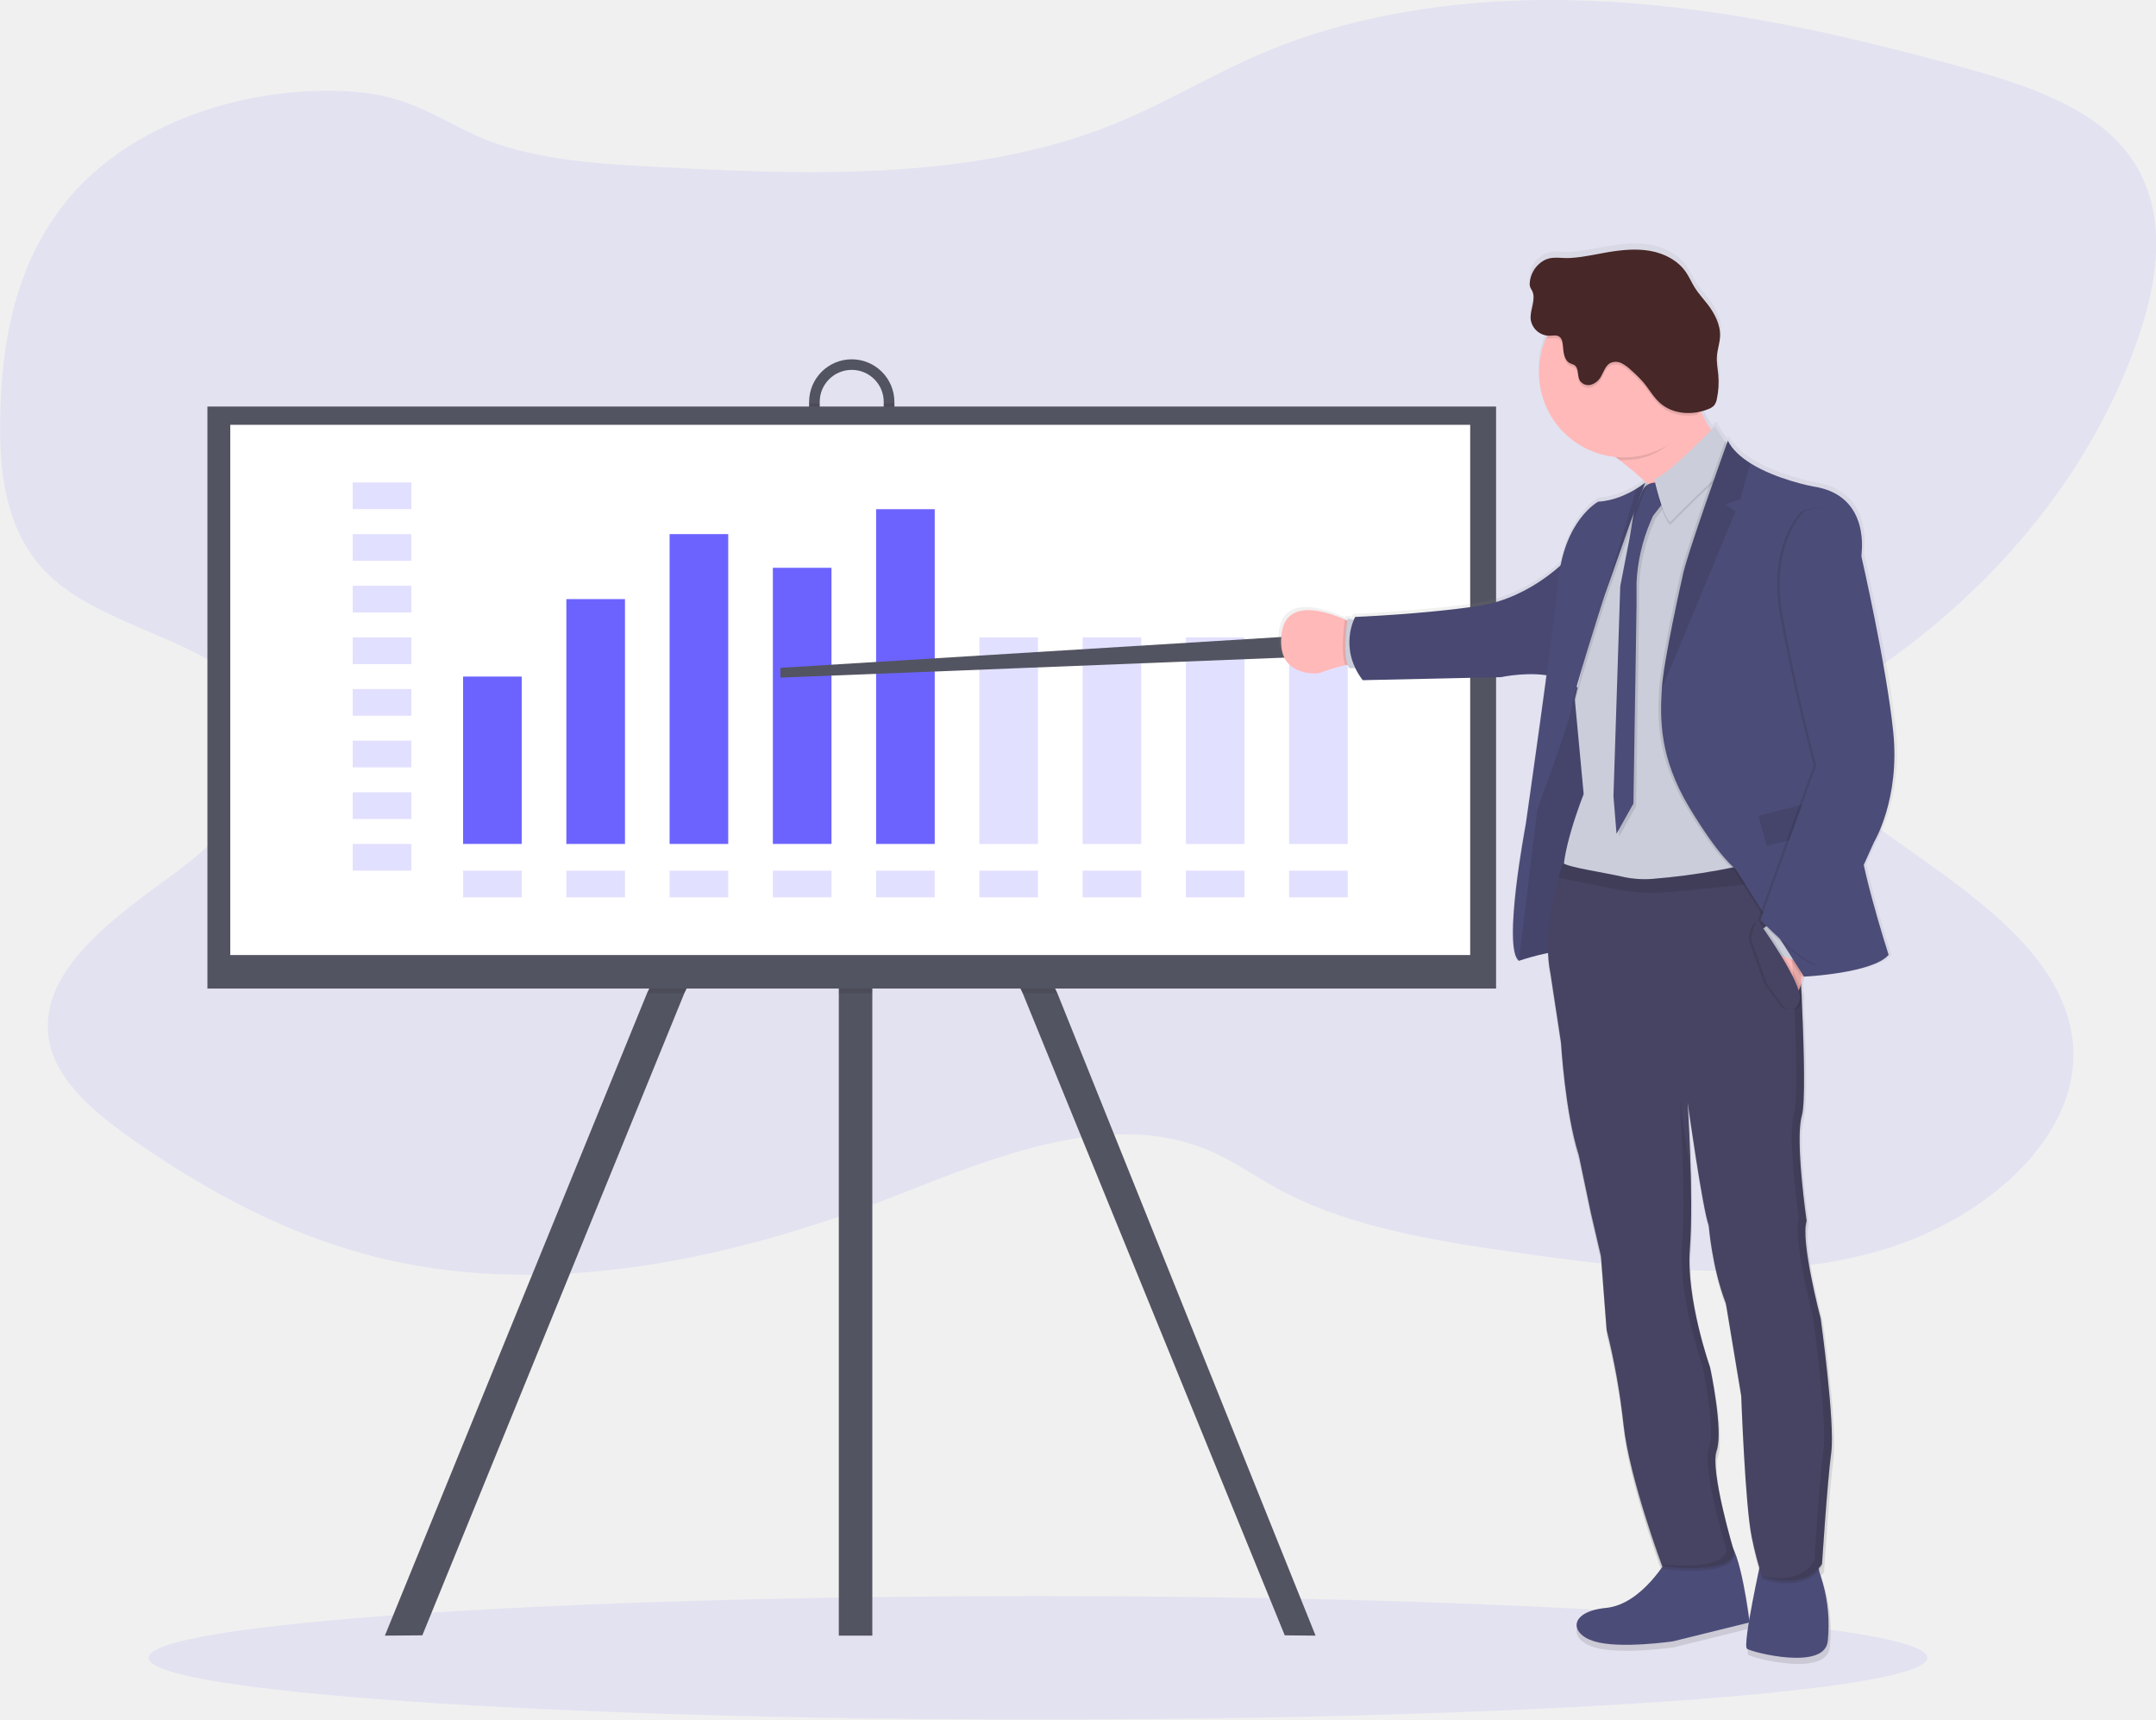
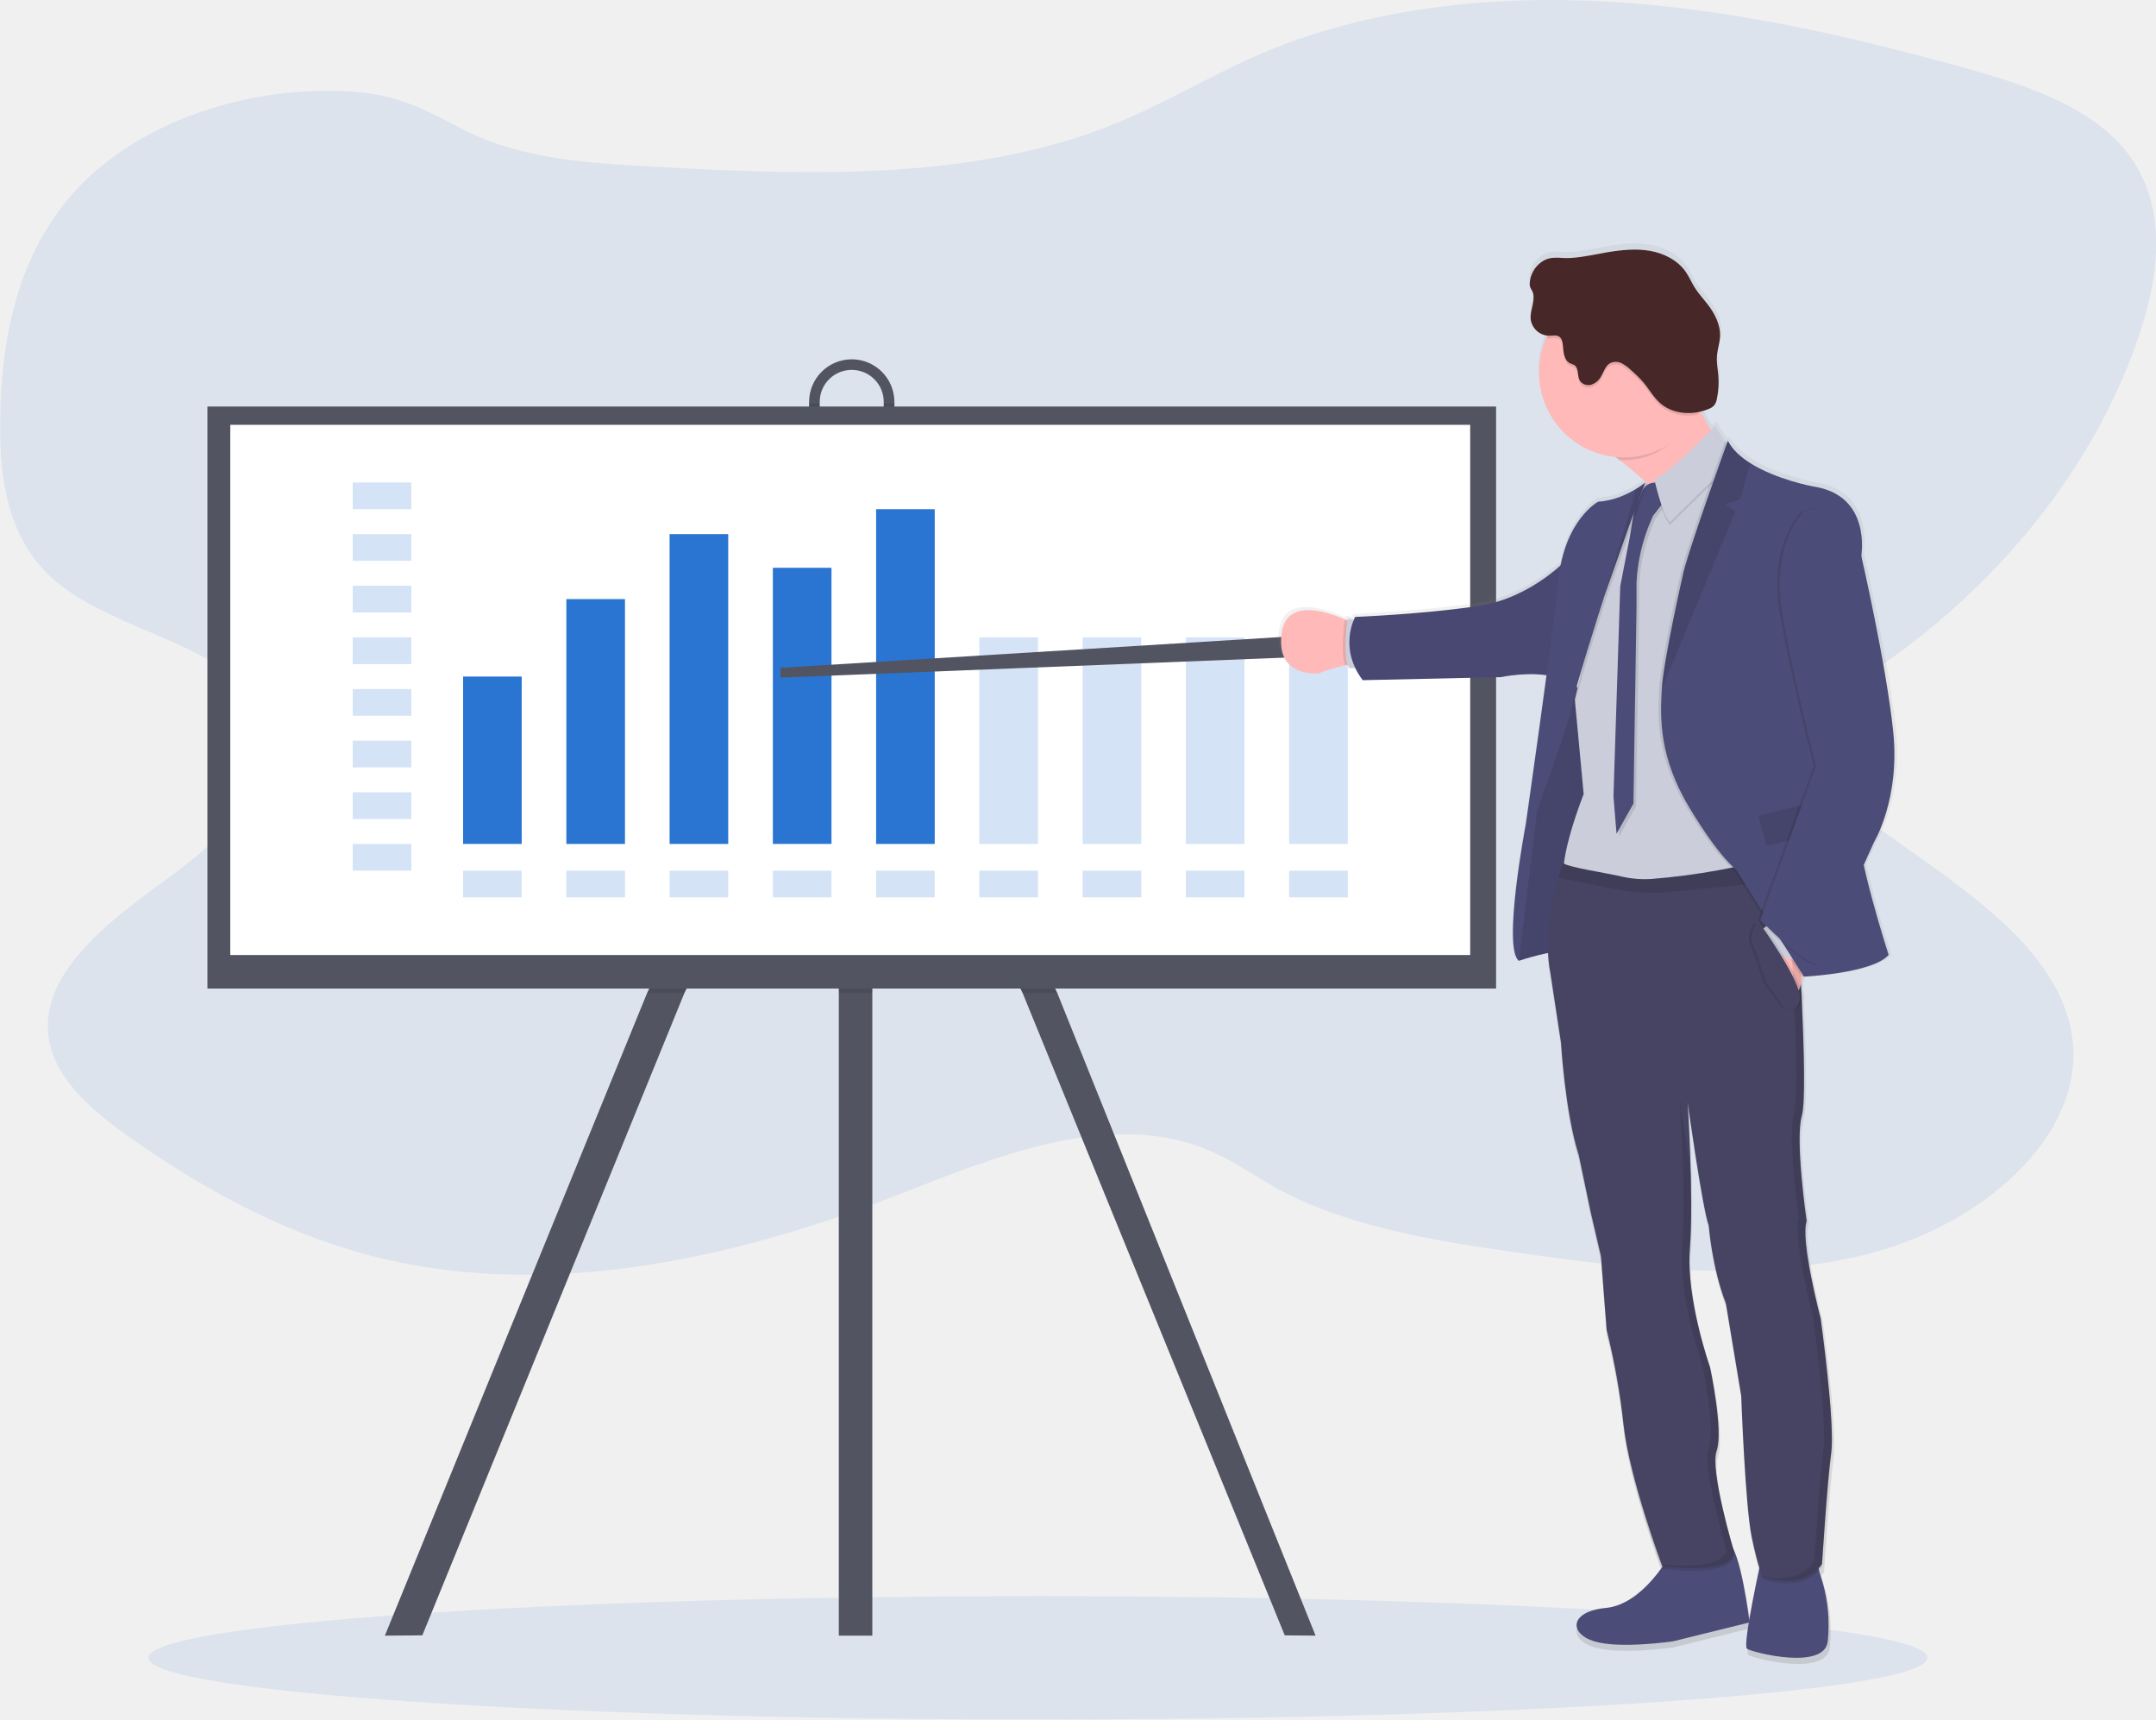
<svg xmlns="http://www.w3.org/2000/svg" id="b8be6891-8c6c-471d-9cef-5646484caaf2" data-name="Layer 1" width="1044.13" height="832.56" viewBox="0 0 1044.13 832.56">
  <defs>
    <linearGradient id="d33503b9-d00b-4906-a77e-d13cea74428d" x1="-19.7" y1="839.45" x2="-19.7" y2="151.58" gradientTransform="translate(866.57)" gradientUnits="userSpaceOnUse">
      <stop offset="0" stop-color="gray" stop-opacity="0.25" />
      <stop offset="0.54" stop-color="gray" stop-opacity="0.12" />
      <stop offset="1" stop-color="gray" stop-opacity="0.1" />
    </linearGradient>
  </defs>
-   <ellipse cx="502.68" cy="802.68" rx="430.73" ry="29.88" fill="#6c63ff" opacity="0.1" />
-   <path d="M112,128.84c-26.84,31.42-33.63,71.25-34,109.44-.26,26.93,3.42,56.14,25.9,76,29.59,26.13,86.4,31.28,101.06,64.67,13,29.67-17.25,59.52-46.31,80.46s-62.43,46.58-57,77.76c3.44,19.91,22.31,35.54,41.13,48.66,35.78,25,76,46.87,121.34,57.51,82.26,19.28,171.11-.68,248.19-30.9,47.45-18.6,102.54-41.43,149.66-22.3,12.44,5.05,23,12.68,34.47,19,33.35,18.27,74.08,25,113.72,30.71,58.1,8.4,119.16,15.41,175.14.26s104.36-59.46,95.79-106.72c-8.08-44.52-59.52-73.54-100.51-103.95-14.46-10.73-29.18-24.95-25.58-40.56,2.86-12.38,16.32-21,28.32-29,63.16-42.34,109.58-100.79,130.92-164.88,10.08-30.24,13.72-65.08-8.77-90.58-18.14-20.57-49.23-30.45-78.8-38.58C971.8,50.75,915.56,38,857.85,34.56S740.52,37.68,689.29,59.45c-24.57,10.45-46.84,24.21-71.65,34.27-70.44,28.56-153.44,24.72-232,20.21-28.07-1.61-57.41-4.47-81.78-16.73-21-10.58-33-18.16-59-19.34C193.9,75.55,141.18,94.62,112,128.84Z" transform="translate(-77.94 -33.72)" fill="#6c63ff" opacity="0.1" />
+   <ellipse cx="502.68" cy="802.68" rx="430.73" ry="29.88" fill="#2975D1" opacity="0.1" />
+   <path d="M112,128.84c-26.84,31.42-33.63,71.25-34,109.44-.26,26.93,3.42,56.14,25.9,76,29.59,26.13,86.4,31.28,101.06,64.67,13,29.67-17.25,59.52-46.31,80.46s-62.43,46.58-57,77.76c3.44,19.91,22.31,35.54,41.13,48.66,35.78,25,76,46.87,121.34,57.51,82.26,19.28,171.11-.68,248.19-30.9,47.45-18.6,102.54-41.43,149.66-22.3,12.44,5.05,23,12.68,34.47,19,33.35,18.27,74.08,25,113.72,30.71,58.1,8.4,119.16,15.41,175.14.26s104.36-59.46,95.79-106.72c-8.08-44.52-59.52-73.54-100.51-103.95-14.46-10.73-29.18-24.95-25.58-40.56,2.86-12.38,16.32-21,28.32-29,63.16-42.34,109.58-100.79,130.92-164.88,10.08-30.24,13.72-65.08-8.77-90.58-18.14-20.57-49.23-30.45-78.8-38.58C971.8,50.75,915.56,38,857.85,34.56S740.52,37.68,689.29,59.45c-24.57,10.45-46.84,24.21-71.65,34.27-70.44,28.56-153.44,24.72-232,20.21-28.07-1.61-57.41-4.47-81.78-16.73-21-10.58-33-18.16-59-19.34C193.9,75.55,141.18,94.62,112,128.84Z" transform="translate(-77.94 -33.72)" fill="#2975D1" opacity="0.1" />
  <polygon points="414.46 310.36 413.36 312.63 406.23 327.28 331.44 480.85 204.53 791.81 186.39 791.95 313.37 480.85 399.9 303.15 406.23 306.28 413.36 309.81 414.46 310.36" fill="#535461" />
  <polygon points="637.12 791.95 622.19 791.81 495.27 480.85 422.45 331.31 413.36 312.63 412.25 310.36 413.36 309.81 422.45 305.31 426.82 303.15 512.05 480.85 637.12 791.95" fill="#535461" />
  <rect x="406.23" y="261.38" width="16.23" height="530.57" fill="#535461" />
  <path d="M490.43,207.69a20.67,20.67,0,0,0-20.65,20.65v7.38a20.66,20.66,0,1,0,41.31,0v-7.38A20.68,20.68,0,0,0,490.43,207.69Zm15.49,28a15.49,15.49,0,0,1-31,0v-7.38a15.49,15.49,0,1,1,31,0Z" transform="translate(-77.94 -33.72)" fill="#535461" />
  <polygon points="512.05 480.85 495.27 480.85 422.45 331.31 422.45 480.85 406.23 480.85 406.23 327.28 331.44 480.85 313.37 480.85 399.9 303.15 406.23 306.28 406.23 261.38 422.45 261.38 422.45 305.31 426.82 303.15 512.05 480.85" opacity="0.1" />
  <path d="M511.09,229.08v6.64a20.66,20.66,0,1,1-41.31,0v-6.64h5.16v6.64a15.49,15.49,0,0,0,31,0v-6.64Z" transform="translate(-77.94 -33.72)" opacity="0.1" />
  <rect x="100.45" y="196.84" width="624.09" height="281.8" fill="#535461" />
  <rect x="111.52" y="205.69" width="600.48" height="256.72" fill="#fff" />
  <g opacity="0.2">
-     <rect x="170.82" y="233.6" width="28.39" height="12.93" fill="#6c63ff" />
+     <rect x="170.82" y="233.6" width="28.39" height="12.93" fill="#2975D1" />
  </g>
  <g opacity="0.2">
-     <rect x="170.82" y="258.61" width="28.39" height="12.93" fill="#6c63ff" />
+     <rect x="170.82" y="258.61" width="28.39" height="12.93" fill="#2975D1" />
  </g>
  <g opacity="0.2">
-     <rect x="170.82" y="283.61" width="28.39" height="12.93" fill="#6c63ff" />
+     <rect x="170.82" y="283.61" width="28.39" height="12.93" fill="#2975D1" />
  </g>
  <g opacity="0.2">
-     <rect x="170.82" y="308.61" width="28.39" height="12.93" fill="#6c63ff" />
+     <rect x="170.82" y="308.61" width="28.39" height="12.93" fill="#2975D1" />
  </g>
  <g opacity="0.2">
-     <rect x="170.82" y="333.62" width="28.39" height="12.93" fill="#6c63ff" />
+     <rect x="170.82" y="333.62" width="28.39" height="12.93" fill="#2975D1" />
  </g>
  <g opacity="0.2">
-     <rect x="170.82" y="358.62" width="28.39" height="12.93" fill="#6c63ff" />
+     <rect x="170.82" y="358.62" width="28.39" height="12.93" fill="#2975D1" />
  </g>
  <g opacity="0.2">
-     <rect x="170.82" y="383.62" width="28.39" height="12.93" fill="#6c63ff" />
+     <rect x="170.82" y="383.62" width="28.39" height="12.93" fill="#2975D1" />
  </g>
  <g opacity="0.2">
-     <rect x="170.82" y="408.62" width="28.39" height="12.93" fill="#6c63ff" />
+     <rect x="170.82" y="408.62" width="28.39" height="12.93" fill="#2975D1" />
  </g>
  <g opacity="0.2">
-     <rect x="224.27" y="421.56" width="28.39" height="12.93" fill="#6c63ff" />
+     <rect x="224.27" y="421.56" width="28.39" height="12.93" fill="#2975D1" />
  </g>
  <g opacity="0.2">
-     <rect x="274.28" y="421.56" width="28.39" height="12.93" fill="#6c63ff" />
+     <rect x="274.28" y="421.56" width="28.39" height="12.93" fill="#2975D1" />
  </g>
  <g opacity="0.2">
-     <rect x="324.28" y="421.56" width="28.39" height="12.93" fill="#6c63ff" />
+     <rect x="324.28" y="421.56" width="28.39" height="12.93" fill="#2975D1" />
  </g>
  <g opacity="0.2">
-     <rect x="374.29" y="421.56" width="28.39" height="12.93" fill="#6c63ff" />
+     <rect x="374.29" y="421.56" width="28.39" height="12.93" fill="#2975D1" />
  </g>
  <g opacity="0.2">
-     <rect x="424.29" y="421.56" width="28.39" height="12.93" fill="#6c63ff" />
+     <rect x="424.29" y="421.56" width="28.39" height="12.93" fill="#2975D1" />
  </g>
  <g opacity="0.2">
-     <rect x="474.3" y="421.56" width="28.39" height="12.93" fill="#6c63ff" />
+     <rect x="474.3" y="421.56" width="28.39" height="12.93" fill="#2975D1" />
  </g>
  <g opacity="0.2">
-     <rect x="524.3" y="421.56" width="28.39" height="12.93" fill="#6c63ff" />
+     <rect x="524.3" y="421.56" width="28.39" height="12.93" fill="#2975D1" />
  </g>
  <g opacity="0.2">
-     <rect x="574.31" y="421.56" width="28.39" height="12.93" fill="#6c63ff" />
+     <rect x="574.31" y="421.56" width="28.39" height="12.93" fill="#2975D1" />
  </g>
  <g opacity="0.2">
-     <rect x="624.31" y="421.56" width="28.39" height="12.93" fill="#6c63ff" />
+     <rect x="624.31" y="421.56" width="28.39" height="12.93" fill="#2975D1" />
  </g>
-   <rect x="224.27" y="327.58" width="28.39" height="81.04" fill="#6c63ff" />
-   <rect x="274.28" y="290.08" width="28.39" height="118.55" fill="#6c63ff" />
-   <rect x="324.28" y="258.61" width="28.39" height="150.02" fill="#6c63ff" />
-   <rect x="374.29" y="274.92" width="28.39" height="133.7" fill="#6c63ff" />
-   <rect x="424.29" y="246.54" width="28.39" height="162.09" fill="#6c63ff" />
+   <rect x="224.27" y="327.58" width="28.39" height="81.04" fill="#2975D1" />
+   <rect x="274.28" y="290.08" width="28.39" height="118.55" fill="#2975D1" />
+   <rect x="324.28" y="258.61" width="28.39" height="150.02" fill="#2975D1" />
+   <rect x="374.29" y="274.92" width="28.39" height="133.7" fill="#2975D1" />
+   <rect x="424.29" y="246.54" width="28.39" height="162.09" fill="#2975D1" />
  <g opacity="0.2">
-     <rect x="474.3" y="308.61" width="28.39" height="100.01" fill="#6c63ff" />
+     <rect x="474.3" y="308.61" width="28.39" height="100.01" fill="#2975D1" />
  </g>
  <g opacity="0.2">
-     <rect x="524.3" y="308.61" width="28.39" height="100.01" fill="#6c63ff" />
+     <rect x="524.3" y="308.61" width="28.39" height="100.01" fill="#2975D1" />
  </g>
  <g opacity="0.2">
-     <rect x="574.31" y="308.61" width="28.39" height="100.01" fill="#6c63ff" />
+     <rect x="574.31" y="308.61" width="28.39" height="100.01" fill="#2975D1" />
  </g>
  <g opacity="0.2">
-     <rect x="624.31" y="308.61" width="28.39" height="100.01" fill="#6c63ff" />
+     <rect x="624.31" y="308.61" width="28.39" height="100.01" fill="#2975D1" />
  </g>
  <polygon points="621.05 308.39 377.95 323.35 377.95 328.09 626.23 318.24 621.05 308.39" fill="#535461" />
  <path d="M986.81,440.87s12.72-20.92,9.34-53.74-15.61-85.94-15.61-85.94,5.31-29.76-23.49-33.94c0,0-17.9-3.33-30.7-11.38-4.76-3-8.81-6.63-11-11,0,0-.17.49-.5,1.39a15.87,15.87,0,0,1-.78-1.39s-.07.18-.18.5L909,237.75s-.67.71-1.8,1.88a50.88,50.88,0,0,1-5-9,26,26,0,0,0,3.57-1.14,7,7,0,0,0,2.91-1.86,7.38,7.38,0,0,0,1.32-3.29,40,40,0,0,0,.66-11.56c-.27-3-.88-6-.67-9.05.22-3.25,1.37-6.39,1.53-9.65.28-5.74-2.57-11.2-6.09-15.75-2.1-2.71-4.46-5.23-6.28-8.13-1.58-2.52-2.73-5.3-4.43-7.75-4-5.7-10.67-9.06-17.51-10.25s-13.88-.45-20.73.68c-6,1-12,2.45-18,2.8-5.24.3-9.51-1.47-14.31,2a13.84,13.84,0,0,0-5.58,10,5.29,5.29,0,0,0,.15,2,14.37,14.37,0,0,0,1,1.95c2.13,4.2-1.11,9.19-.69,13.88a9.27,9.27,0,0,0,8.2,8.08c-.19.4-.4.79-.58,1.2a41.48,41.48,0,0,0,33.87,58.07l1.86,1.43c4.2,3.25,8.92,7.14,13.47,11.37l-.09.07-.74-.42a39.84,39.84,0,0,1-4.36,3c-4.21,2.58-11,5.93-18.64,6.31,0,0-13.68,7.25-18.39,31.16-6.76,6.06-21.23,17-40.35,19.85-26.87,4-60,5.31-60,5.31s-.27.48-.65,1.36l-3.06-.56s0,.37-.13,1l-1.2-.54c-9.49-4.15-28.45-10.2-30.85,6.47-3.22,22.36,18.1,19.79,18.1,19.79a99.42,99.42,0,0,1,12.93-3.93l1.19-.23a6.62,6.62,0,0,0,.84,1.64h2.9a34.23,34.23,0,0,0,3.63,5.9l67.58-1.48s11.55-2.52,22.21-.92c-4.65,34.76-10.14,72.88-10.14,72.88S805.15,492.69,813.2,499a122.5,122.5,0,0,1,14.26-3.82,64.9,64.9,0,0,0,1.18,11.11L833.79,540s2,34.44,8.69,55l5.9,28.1,4.94,21.24,2.78,36.05a342.38,342.38,0,0,1,8.26,46.44c2.61,24.22,16.78,63.36,18.67,68.51-4.84,6.85-14.78,18.47-27.25,19.67-17.8,1.72-18.23,12.45-5.79,16.31s38.62,0,38.62,0l36.92-9.13c-1.11,6.81-1.69,12.19-.88,12.77,2.36,1.72,38.19,11,39.48-3.86q.15-1.84.27-3.57a75.59,75.59,0,0,0-3.75-28.1c-.29-.89-.55-1.79-.78-2.69a16.59,16.59,0,0,0,1.46-1.89s2.58-40.12,4.51-54.5c.15-1.15.25-2.55.3-4.13.89-17.24-5.4-62.59-5.4-62.59s-7.77-29.5-7.48-43.06a12.94,12.94,0,0,1,.57-3.32s0-.27-.1-.72c0-.19.09-.39.15-.57,0,0-3.94-27-3.39-43.06a33.31,33.31,0,0,1,1-7.1,46.65,46.65,0,0,0,.95-9.27c.5-11-.08-30-.88-47.82.09-.3.18-.6.25-.95a9.3,9.3,0,0,0-.49-4.2c-.06-1.15-.11-2.29-.17-3.42.33-1.13.6-2.33.84-3.57l.52,0,0,.07s33.62-1.61,41.35-10.62c0,0-7.81-24.27-12.14-44ZM841.93,365.38l-.53-.19c.85-3,1.86-6.49,3-10.15C843.43,359,842.59,362.6,841.93,365.38Zm34.12-99.49.15.14-.16-.09Zm42,520.52c-1.81-6.23-9-31.63-8.77-43.74a12.34,12.34,0,0,1,.55-3.1,23.16,23.16,0,0,0,1-6.77c.72-12.64-4.12-35.29-4.12-35.29s-10.83-30.55-10-54.81c0-.61.07-1.22.11-1.83.18-2.3.32-4.79.42-7.42v-.05c.41-9.37.32-20.65.05-31.17l-.06-.39c-.37-13.93-1.06-26.47-1.35-31.43,1,7.17,7.4,51.8,10.16,59.1,0,0,1.51,20.59,8.37,38l7.52,45.26s1.93,53.86,5.14,69.09c1.44,6.78,2.66,11.35,3.57,14.33-1.3,6.07-3.4,16.24-4.81,24.66C925,815.36,922.08,794.44,918.06,786.41Z" transform="translate(-77.94 -33.72)" fill="url(#d33503b9-d00b-4906-a77e-d13cea74428d)" />
  <path d="M885.9,787.8s-12.55,22.75-30.2,24.45-18.07,12.33-5.74,16.16,38.28,0,38.28,0l37-9.14s-4.47-36.58-10.42-38.49S885.9,787.8,885.9,787.8Z" transform="translate(-77.94 -33.72)" fill="#4c4c78" />
  <path d="M931,788.22s-9.36,42.1-7,43.81,37.85,10.84,39.13-3.83q.15-1.85.27-3.54a75.06,75.06,0,0,0-3.72-27.85c-1-3-1.7-6.21-1.44-8.59C958.83,782.27,931,788.22,931,788.22Z" transform="translate(-77.94 -33.72)" fill="#4c4c78" />
  <path d="M919.39,255.21s-28.71,70.52-23.6,47.87c3.38-15-18.47-34.93-33.58-46.64-7.69-6-13.63-9.81-13.63-9.81s53.9-62.84,50.08-35.73a40.83,40.83,0,0,0,2.94,21.88C907.55,246.92,919.39,255.21,919.39,255.21Z" transform="translate(-77.94 -33.72)" fill="#ffb9b9" />
  <path d="M736,355.39c-1.52-.39-4-.14-6.57.41a98.72,98.72,0,0,0-12.81,3.89s-21.13,2.55-17.94-19.61c2.37-16.52,21.16-10.52,30.57-6.42,3.2,1.41,5.32,2.59,5.32,2.59Z" transform="translate(-77.94 -33.72)" fill="#ffb9b9" />
  <path d="M736,355.39c-1.52-.39-4-.14-6.57.41-2.3-5.8-.55-19.55-.18-22.14,3.2,1.41,5.32,2.59,5.32,2.59Z" transform="translate(-77.94 -33.72)" opacity="0.1" />
  <path d="M736.09,334.23l-5.53-1s-2.83,19,.87,24h6.36Z" transform="translate(-77.94 -33.72)" fill="#cbcdda" />
  <path d="M847,368.9s-16.9-10.11-18.92,2.65-4.68,34.56-4.68,34.56l-4.68,27.75-6.06,55.6.85,9.46s18-6.06,22.22-3.93,7.66-23.39,7.66-23.39l7-26.37,1.06-55.92Z" transform="translate(-77.94 -33.72)" fill="#4c4c78" />
  <path d="M847,368.9s-16.9-10.11-18.92,2.65-4.68,34.56-4.68,34.56l-4.68,27.75-6.06,55.6.85,9.46s18-6.06,22.22-3.93,7.66-23.39,7.66-23.39l7-26.37,1.06-55.92Z" transform="translate(-77.94 -33.72)" opacity="0.1" />
  <path d="M837.89,303.4s-17.54,19.78-44.17,23.76-59.49,5.27-59.49,5.27-8.29,14.83,3.67,30.62l67-1.48s14.83-3.22,26.32,0Z" transform="translate(-77.94 -33.72)" fill="#4c4c78" />
  <path d="M837.89,303.4s-17.54,19.78-44.17,23.76-59.49,5.27-59.49,5.27-8.29,14.83,3.67,30.62l67-1.48s14.83-3.22,26.32,0Z" transform="translate(-77.94 -33.72)" opacity="0.05" />
  <path d="M692.29,384.58" transform="translate(-77.94 -33.72)" fill="none" stroke="blue" stroke-miterlimit="10" />
  <path d="M898.76,232.17c-6.54,14-17.91,24.32-34.4,24.32-.73,0-1.44,0-2.15-.05-7.69-6-13.63-9.81-13.63-9.81s53.9-62.84,50.08-35.73C897.48,219.2,896.13,225.94,898.76,232.17Z" transform="translate(-77.94 -33.72)" opacity="0.1" />
  <path d="M905.44,214.12A41.09,41.09,0,1,1,864.36,173,41,41,0,0,1,905.44,214.12Z" transform="translate(-77.94 -33.72)" fill="#ffb9b9" />
  <path d="M930.55,465.22s-91.64,8.09-95-3.61,9.35-43.38,9.35-43.38L840.76,374l-.15-1.69s11.48-47.85,11.06-51.67c-.4-3.44,18.48-43.59,22.36-51.8.46-.95.7-1.47.7-1.47l.73.42.32.19,4.49,2.62L898,266.4l21.37-11.19,2,122.41Z" transform="translate(-77.94 -33.72)" fill="#cbcdda" />
  <path d="M882.92,268.85s-6.27-1.7-8.72,4.57a65,65,0,0,1-3.4,7.87l-2.44,14.56-4.47,23-3.3,101.75,1.49,18.07,8.19-14.56L871.76,329V317.17a85.64,85.64,0,0,1,6.82-29.7l1.14-2.67,7.12-9.15Z" transform="translate(-77.94 -33.72)" opacity="0.1" />
  <path d="M881.65,267.57s-6.28-1.7-8.72,4.57a64.48,64.48,0,0,1-3.41,7.87l-2.44,14.57-4.47,23-3.29,101.75,1.49,18.08L869,422.8l1.49-95.05V315.89a86.09,86.09,0,0,1,6.82-29.7l1.15-2.67,7.12-9.14Z" transform="translate(-77.94 -33.72)" fill="#4c4c78" />
  <path d="M908.44,241.31s-21.69,23-29.35,25.73c0,0,3.83,17.44,7.66,20.84,0,0,22.76-23.21,26.79-25.09l3.38-8.27Z" transform="translate(-77.94 -33.72)" opacity="0.1" />
  <path d="M908.44,240s-21.69,23-29.35,25.73c0,0,3.83,17.44,7.66,20.84,0,0,22.76-23.21,26.79-25.09l3.38-8.26Z" transform="translate(-77.94 -33.72)" fill="#cbcdda" />
  <path d="M876,267.37l-.22.6-6.95,18.63L856.4,321.75s-.11.36-.33,1c-2.06,6.4-13.13,41.13-15.31,51.22l-.15-1.69s11.48-47.85,11.06-51.67c-.4-3.44,18.48-43.59,22.36-51.8.62-.42,1.1-.78,1.43-1.05Z" transform="translate(-77.94 -33.72)" opacity="0.1" />
  <path d="M874.73,267.36l-7.18,19.24-12.43,35.15s-.11.36-.33,1c-2.18,6.82-14.61,45.75-15.61,52.87-1.13,7.82-16.76,50.09-16.76,50.09l-8.93,73.19c-8-6.21,3.36-66,3.36-66s12.76-88.67,15.78-118.17,19.31-38.12,19.31-38.12c7.52-.38,14.3-3.7,18.47-6.25A39,39,0,0,0,874.73,267.36Z" transform="translate(-77.94 -33.72)" fill="#4c4c78" />
  <path d="M964.78,738.25c-1.91,14.25-4.46,54-4.46,54-8.93,13.39-28.71,6.16-28.71,6.16s-2.12-4-5.31-19.14-5.1-68.47-5.1-68.47L913.75,666c-6.8-17.23-8.29-37.64-8.29-37.64-3-7.87-10.21-59.54-10.21-59.54s3,46.35,1.07,70.81S906.09,697,906.09,697s6.6,30.84,3.19,40.41,8.51,49.11,8.51,49.11c-1,11.49-34.86,6.81-34.86,6.81S867,750.58,864.21,724.85a340,340,0,0,0-8.19-46l-2.76-35.73L848.36,622l-5.84-27.85c-6.6-20.41-8.61-54.54-8.61-54.54l-5.11-33.49c-3.34-16.56,1-36,3.88-46.17,1.25-4.41,2.25-7.1,2.25-7.1,2.93,2.08,19.71,4.52,28.39,6.5a49.76,49.76,0,0,0,14.5,1.16,323.1,323.1,0,0,0,64.79-11.88c1.43-.43,2.19-.68,2.19-.68l.45,3.83,1.06,9.12,1.89,16.19s5.74,86.33,2.34,98,2.34,51,2.34,51c-3.19,9.33,6.8,47.25,6.8,47.25S966.7,724,964.78,738.25Z" transform="translate(-77.94 -33.72)" opacity="0.1" />
  <path d="M964.78,737c-1.91,14.25-4.46,54-4.46,54-8.93,13.4-28.71,6.16-28.71,6.16s-2.12-4-5.31-19.13-5.1-68.48-5.1-68.48l-7.45-44.86C907,647.46,905.46,627,905.46,627c-3-7.87-10.21-59.54-10.21-59.54s3,46.35,1.07,70.81,9.77,57.41,9.77,57.41,6.6,30.84,3.19,40.41,8.51,49.12,8.51,49.12c-1,11.48-34.86,6.8-34.86,6.8S867,749.31,864.21,723.57a340,340,0,0,0-8.19-46l-2.76-35.72-4.9-21.05-5.84-27.85c-6.6-20.42-8.61-54.55-8.61-54.55l-5.11-33.49c-3.34-16.56,1-36,3.88-46.17,1.25-4.4,2.25-7.09,2.25-7.09,2.93,2.08,19.71,4.51,28.39,6.49a49.42,49.42,0,0,0,14.5,1.16,323.1,323.1,0,0,0,64.79-11.88l2.19-.67.45,3.82,1.06,9.13,1.89,16.19s5.74,86.32,2.34,98,2.34,51,2.34,51c-3.19,9.32,6.8,47.24,6.8,47.24S966.7,722.73,964.78,737Z" transform="translate(-77.94 -33.72)" fill="#474463" />
  <path d="M905.44,214.12A41,41,0,0,1,900,234.6c-6.4,1.13-13.21-.12-18-4.35-3.28-2.89-5.4-6.84-8.22-10.19a61.71,61.71,0,0,0-5.87-5.79,18.63,18.63,0,0,0-4.63-3.37,6.29,6.29,0,0,0-5.55-.06c-2.26,1.26-3,4.07-4.31,6.31a8.43,8.43,0,0,1-4.71,4.11,5,5,0,0,1-5.63-1.91c-1.39-2.39-.37-6.12-2.7-7.58a14.87,14.87,0,0,0-1.9-.78c-3-1.36-3.35-5.39-3.61-8.69-.13-1.62-.48-3.45-1.84-4.32s-3.15-.43-4.77-.4a6.19,6.19,0,0,1-1.43-.11,41.09,41.09,0,0,1,78.65,16.65Z" transform="translate(-77.94 -33.72)" opacity="0.1" />
  <path d="M824.31,160.68a13.72,13.72,0,0,0-5.53,9.94,5.12,5.12,0,0,0,.15,1.95,13.18,13.18,0,0,0,1,1.94c2.1,4.17-1.11,9.11-.7,13.76a9.15,9.15,0,0,0,9,8c1.62,0,3.4-.48,4.77.4s1.71,2.7,1.84,4.32c.26,3.3.59,7.33,3.6,8.69a16.81,16.81,0,0,1,1.9.78c2.34,1.46,1.32,5.2,2.71,7.58a5,5,0,0,0,5.63,1.91,8.4,8.4,0,0,0,4.7-4.1c1.29-2.25,2.06-5,4.32-6.31a6.26,6.26,0,0,1,5.55.05,18.67,18.67,0,0,1,4.63,3.38,60.54,60.54,0,0,1,5.87,5.79c2.82,3.34,4.94,7.29,8.22,10.18,6.18,5.43,15.64,6,23.26,2.87a7.06,7.06,0,0,0,2.89-1.84,7.34,7.34,0,0,0,1.31-3.27,39.65,39.65,0,0,0,.66-11.45c-.27-3-.88-6-.67-9,.21-3.22,1.36-6.33,1.52-9.55.28-5.7-2.55-11.11-6-15.62-2.08-2.69-4.42-5.18-6.22-8.06-1.57-2.5-2.71-5.25-4.39-7.67-3.94-5.65-10.58-9-17.36-10.17s-13.75-.45-20.54.68c-5.92,1-11.88,2.42-17.88,2.77C833.3,159,829.07,157.23,824.31,160.68Z" transform="translate(-77.94 -33.72)" fill="#472727" />
  <path d="M874.73,267.36l-7.18,19.24-12.43,35.15s-.11.36-.33,1l0,.05,15.64-52.46A39,39,0,0,0,874.73,267.36Z" transform="translate(-77.94 -33.72)" opacity="0.1" />
  <path d="M952.35,487.55s.74,23.28-5.53,29.13l-16.69-31.47,14-6.81Z" transform="translate(-77.94 -33.72)" fill="#ffb9b9" />
  <path d="M991.31,496.05c-7.66,8.93-41,10.53-41,10.53l-33-52s-7.81-5.42-22.48-29.83-14.19-43.21-13.37-57.25,10-54.39,10-54.39c1.43-9.08,22-66,22-66,2.16,4.31,6.18,7.91,10.88,10.88,12.7,8,30.43,11.28,30.43,11.28,28.56,4.15,23.29,33.65,23.29,33.65s.32,114.67-1.44,128.39S991.31,496.05,991.31,496.05Z" transform="translate(-77.94 -33.72)" opacity="0.1" />
  <polygon points="874.84 458.29 873.88 466.8 862.29 462.55 853.79 449.68 860.17 444.68 874.84 458.29" fill="#cbcdda" />
  <path d="M952.37,459.05l-6.06.62-58.43,5.84a94.65,94.65,0,0,1-28.1-1.38l-27.1-5.42c1.25-4.4,2.25-7.09,2.25-7.09,2.93,2.08,19.71,4.51,28.39,6.49a49.42,49.42,0,0,0,14.5,1.16,323.1,323.1,0,0,0,64.79-11.88l2.64,3.15Z" transform="translate(-77.94 -33.72)" opacity="0.1" />
  <g opacity="0.1">
    <path d="M835.54,451.94a5.3,5.3,0,0,1-.56-.32s0,.06-.06.15Z" transform="translate(-77.94 -33.72)" />
    <path d="M959.73,672.12s-10-37.92-6.8-47.24c0,0-5.74-39.3-2.33-51s-2.35-98-2.35-98l-1.89-16.19-1.06-9.13-.44-3.82-2.2.67-1.36.4.17,1.48,1.06,9.12,1.89,16.19s5.74,86.33,2.35,98,2.33,51,2.33,51c-3.19,9.33,6.8,47.24,6.8,47.24s7,50.62,5.11,64.86-4.47,54-4.47,54c-6.52,9.79-18.83,8.57-25,7.2l.11.24s19.78,7.24,28.71-6.16c0,0,2.55-39.77,4.47-54S959.73,672.12,959.73,672.12Z" transform="translate(-77.94 -33.72)" />
    <path d="M909.34,736.13c3.4-9.57-3.19-40.41-3.19-40.41s-11.69-33-9.78-57.41c.8-10.19.75-24.17.41-37-2.71-16.55-5.31-35-5.31-35s3,46.35,1.08,70.8,9.77,57.42,9.77,57.42,6.6,30.83,3.19,40.4S914,784,914,784c-.85,9.2-22.7,8-31.37,7.2l.33.88s33.81,4.68,34.87-6.8C917.85,785.25,905.94,745.7,909.34,736.13Z" transform="translate(-77.94 -33.72)" />
  </g>
  <path d="M992.58,496.05c-7.65,8.93-41,10.53-41,10.53l-33-52s-7.81-5.42-22.49-29.83-14.18-43.21-13.37-57.25,10-54.39,10-54.39c1.43-9.08,22-66,22-66,2.15,4.31,6.17,7.91,10.88,10.88,12.7,8,30.43,11.28,30.43,11.28,28.55,4.15,23.28,33.65,23.28,33.65s.32,114.67-1.44,128.39S992.58,496.05,992.58,496.05Z" transform="translate(-77.94 -33.72)" fill="#4c4c78" />
  <path d="M920.83,275.33,913.65,278l4.78,3.35-35.7,86.12c.83-14,10-54.39,10-54.39,1.43-9.08,22-66,22-66,2.15,4.31,6.17,7.91,10.88,10.88Z" transform="translate(-77.94 -33.72)" opacity="0.1" />
  <polygon points="851.5 395.03 888.02 385.62 892.81 400.45 855.49 409.55 851.5 395.03" opacity="0.1" />
  <path d="M950.33,281.39S933.74,297,940,331.79s16.27,72.56,16.27,72.56l-27,74.8s18.82,19.62,28.07,22l26.95-59.81s12.6-20.73,9.25-53.26-15.47-85.17-15.47-85.17S978.08,270.87,950.33,281.39Z" transform="translate(-77.94 -33.72)" opacity="0.1" />
  <path d="M951.6,281.39S935,297,941.24,331.79s16.26,72.56,16.26,72.56l-27,74.8s18.82,19.62,28.07,22l27-59.81s12.6-20.73,9.25-53.26-15.47-85.17-15.47-85.17S979.35,270.87,951.6,281.39Z" transform="translate(-77.94 -33.72)" fill="#4c4c78" />
  <path d="M931.4,480.74s21.05,29.14,19.46,36.9-7.76,3.61-7.76,3.61l-8.29-11.37-7.45-21.27S928.09,479.43,931.4,480.74Z" transform="translate(-77.94 -33.72)" opacity="0.1" />
  <path d="M928.85,480.74s21,29.14,19.46,36.9-7.76,3.61-7.76,3.61l-8.3-11.37-7.44-21.27S925.54,479.43,928.85,480.74Z" transform="translate(-77.94 -33.72)" opacity="0.1" />
  <path d="M930.13,480.74s21,29.14,19.45,36.9-7.76,3.61-7.76,3.61l-8.29-11.37-7.44-21.27S926.81,479.43,930.13,480.74Z" transform="translate(-77.94 -33.72)" fill="#474463" />
</svg>
